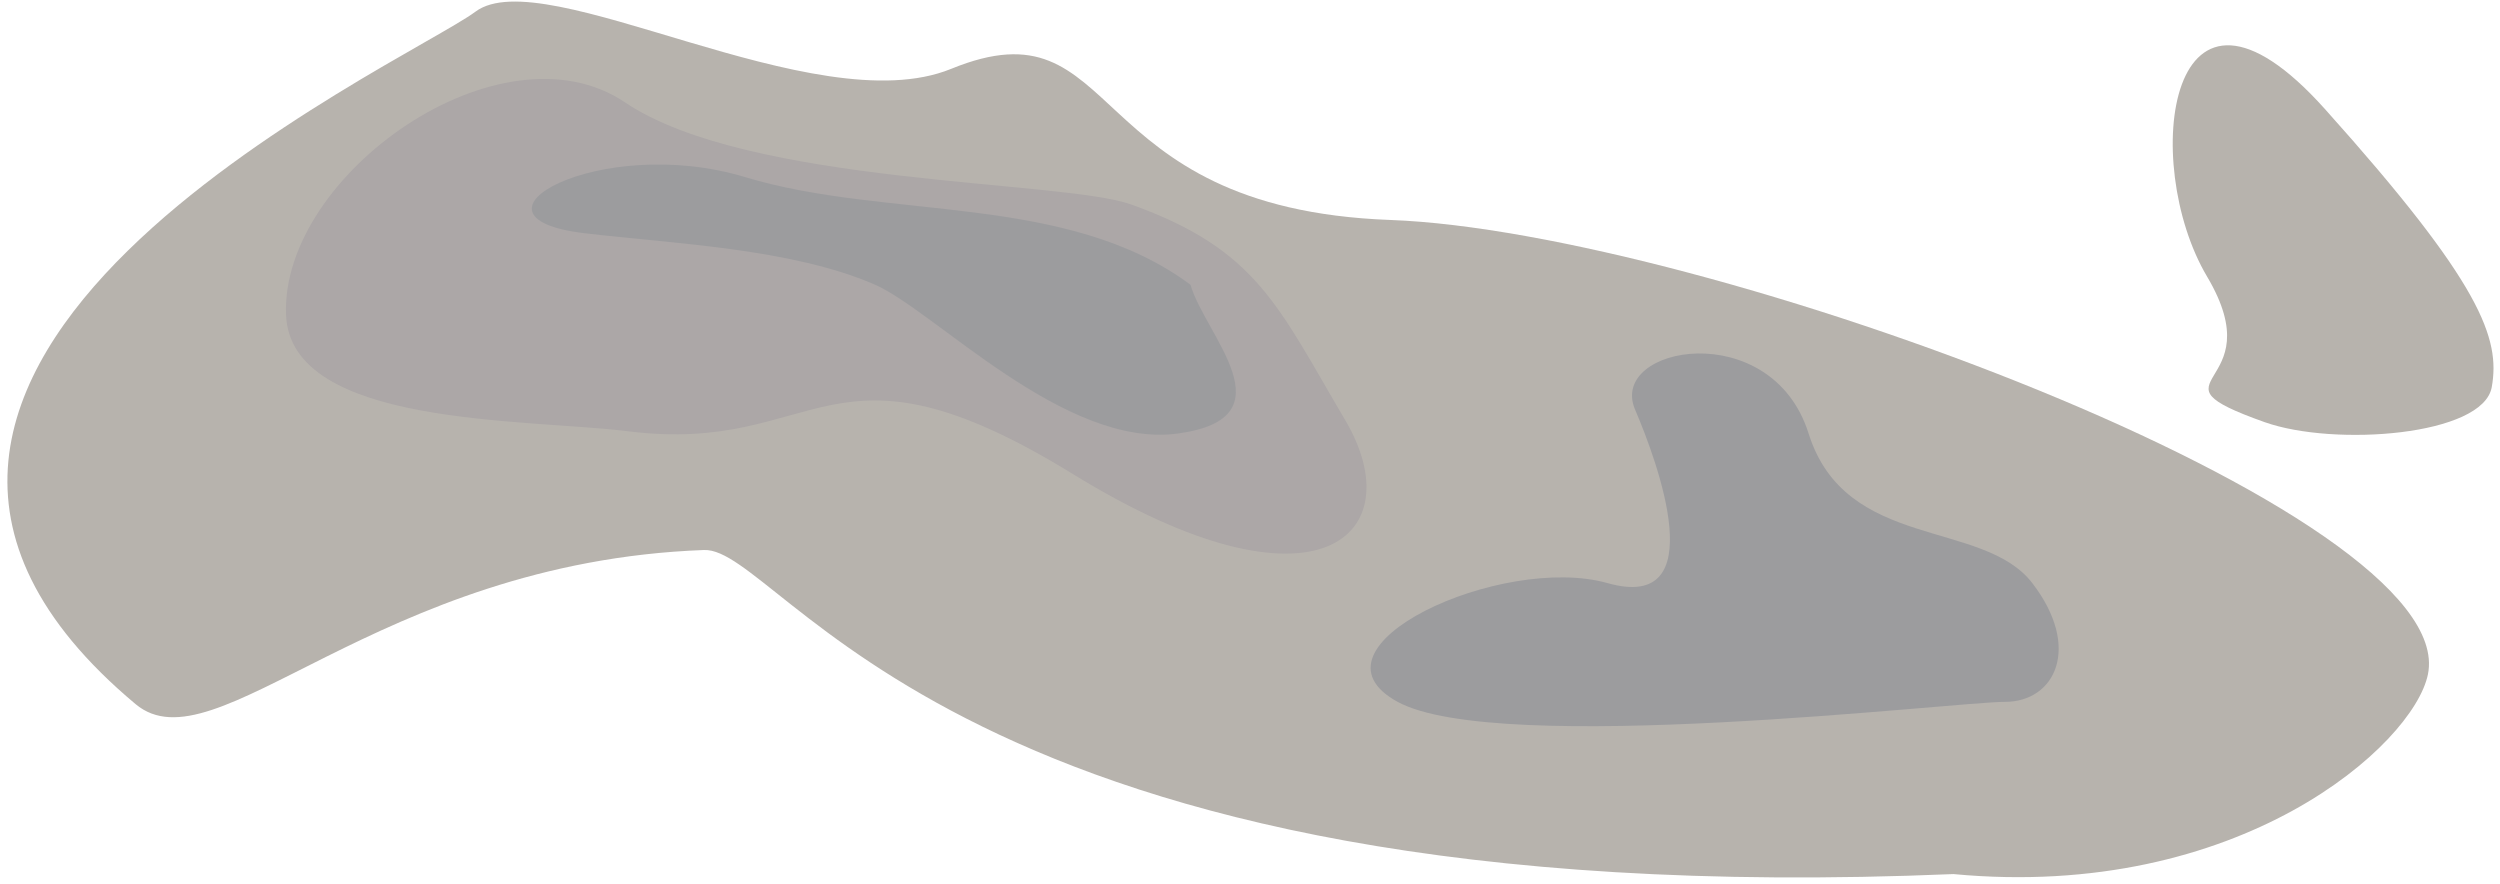
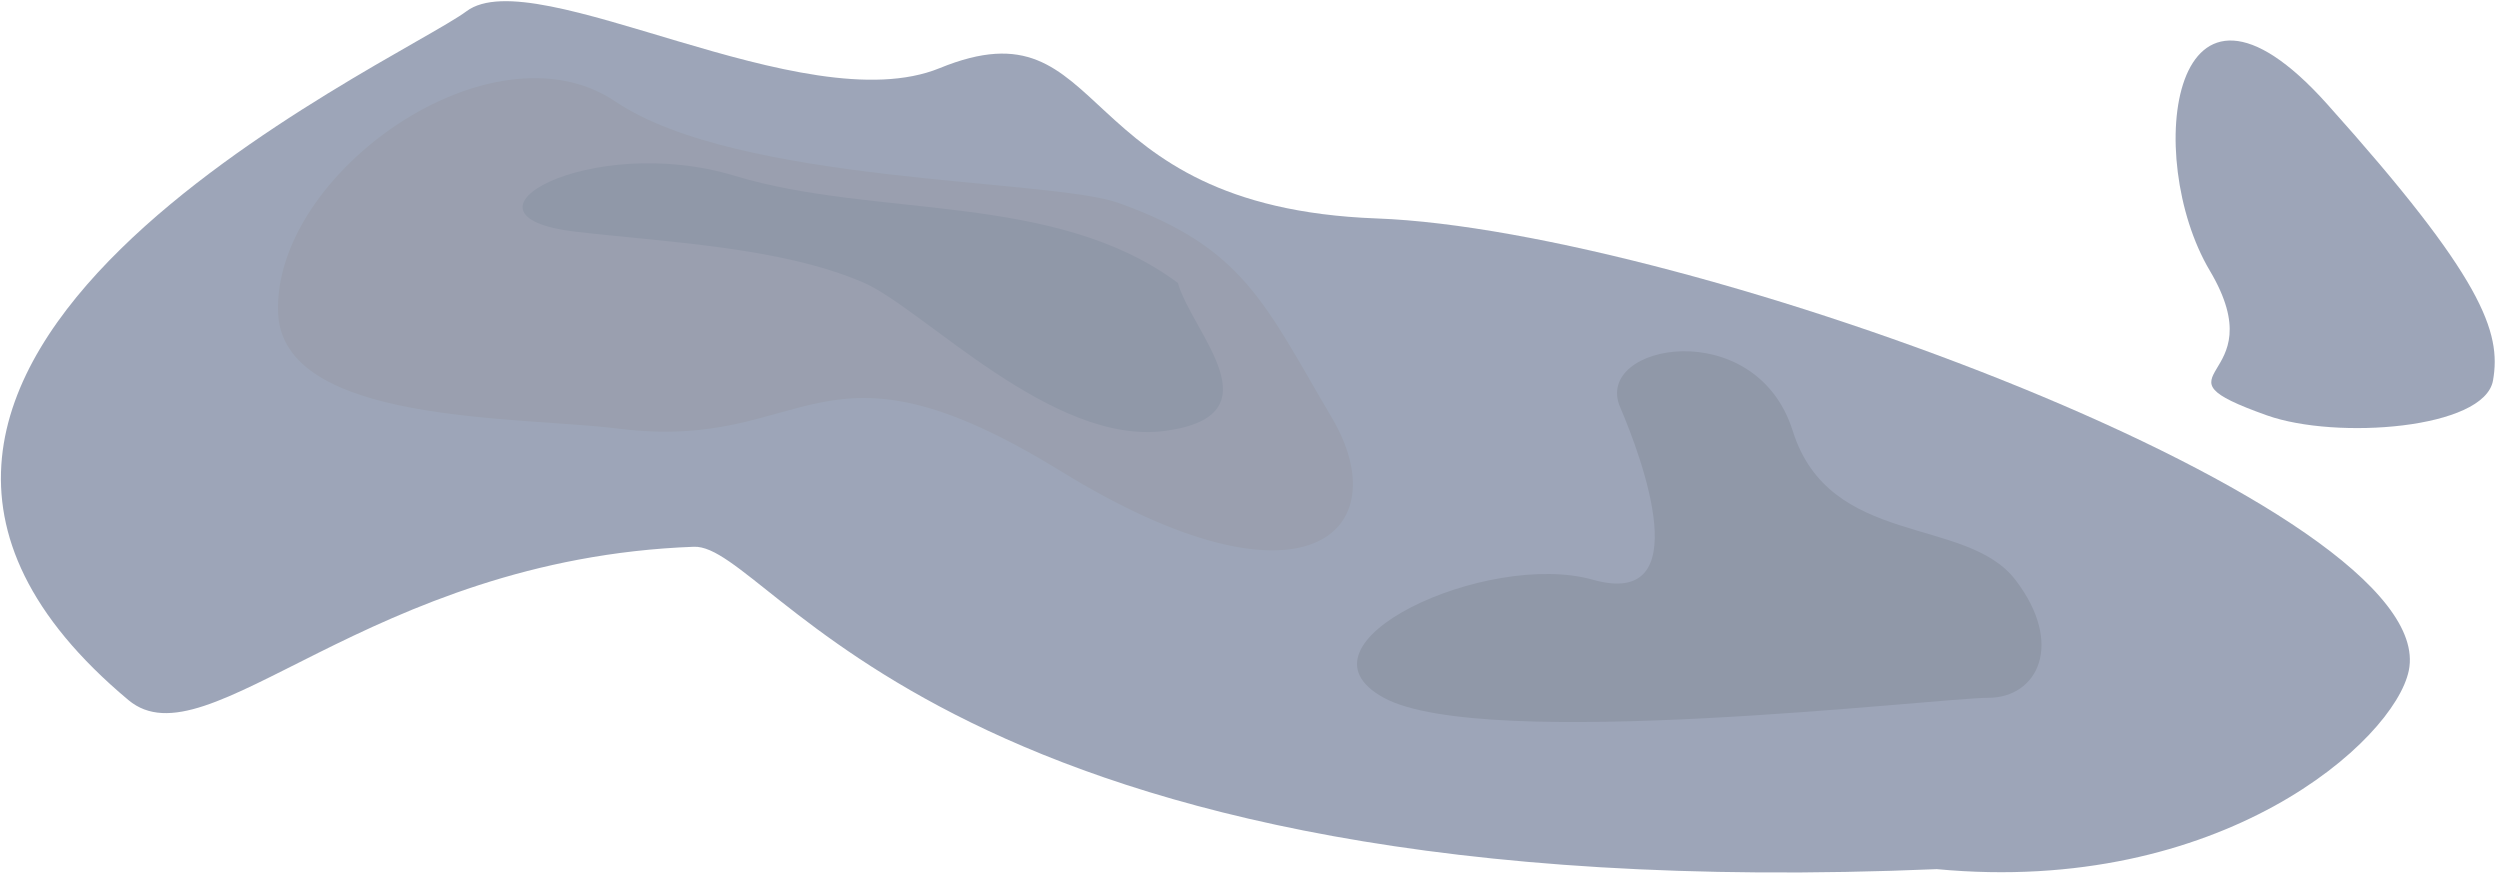
- <svg xmlns="http://www.w3.org/2000/svg" width="382" height="135" viewBox="0 0 382 135" fill="none">
-   <g style="mix-blend-mode:multiply" opacity="0.6">
-     <path fill-rule="evenodd" clip-rule="evenodd" d="M212.465 33.612C164.675 31.85 171.882 -0.334 145.321 10.526C124.509 19.019 83.168 -6.07 72.647 1.785C61.96 9.757 -41.014 55.943 20.715 107.588C32.897 117.786 57.378 85.897 107.572 84.042C119.804 83.591 145.321 140.031 298.484 133.559C342.129 137.674 368.757 113.829 370.984 103.059C376.122 78.169 260.255 35.375 212.465 33.612Z" fill="#878077" />
-     <path d="M249.84 62.59C253.189 70.405 261.851 93.682 245.653 89.104C229.456 84.526 198.208 98.872 213.558 107.244C228.908 115.617 298.68 107.244 306.355 107.244C314.03 107.244 318.107 98.946 310.541 89.104C302.976 79.261 282.007 84.206 276.353 66.237C270.699 48.268 245.653 52.822 249.84 62.59Z" fill="#5A5A5E" />
-     <path fill-rule="evenodd" clip-rule="evenodd" d="M205.559 64.219C195.261 46.774 192.126 38.155 172.843 31.247C162.211 27.448 114.407 28.396 95.504 15.647C76.601 2.898 42.91 26.646 43.708 48.084C44.348 65.272 80.475 63.955 95.999 65.899C125.568 69.597 126.416 49.335 163.952 72.441C201.489 95.546 215.857 81.665 205.559 64.219Z" fill="#746C6C" />
-     <path fill-rule="evenodd" clip-rule="evenodd" d="M337.244 42.267C347.582 59.689 326.744 57.645 346.043 64.507C356.683 68.282 379.42 66.594 380.742 59.147C382.064 51.7 379.194 43.365 355.24 16.651C331.287 -10.064 326.906 24.846 337.244 42.267Z" fill="#878077" />
-     <path fill-rule="evenodd" clip-rule="evenodd" d="M181.91 43.516C162.954 29.43 135.608 33.658 113.833 27.058C91.646 20.347 68.651 33.192 89.352 35.64C102.891 37.242 120.815 37.943 133.587 43.448C142.779 47.411 162.641 68.629 180.016 66.237C197.392 63.845 184.114 51.201 181.91 43.516Z" fill="#5A5A5E" />
+ <svg xmlns="http://www.w3.org/2000/svg" width="384" height="135" viewBox="0 0 384 135" fill="none">
+   <g opacity="0.5">
+     <path fill-rule="evenodd" clip-rule="evenodd" d="M211.473 33.553C163.684 31.791 170.89 -0.393 144.329 10.467C123.517 18.96 82.176 -6.129 71.656 1.726C60.968 9.698 -42.006 55.883 19.723 107.529C31.905 117.727 56.387 85.838 106.581 83.983C118.812 83.532 144.329 139.972 297.492 133.5C341.137 137.615 367.766 113.77 369.992 103C375.13 78.11 259.263 35.316 211.473 33.553Z" fill="#3B4C71" />
+     <path d="M248.848 62.531C252.197 70.346 260.859 93.623 244.662 89.045C228.464 84.467 197.217 98.813 212.566 107.185C227.916 115.558 297.688 107.185 305.363 107.185C313.038 107.185 317.115 98.887 309.55 89.045C301.984 79.202 281.015 84.147 275.361 66.177C269.707 48.209 244.662 52.763 248.848 62.531Z" fill="#223152" />
+     <path fill-rule="evenodd" clip-rule="evenodd" d="M204.568 64.16C194.27 46.715 191.134 38.096 171.851 31.188C161.219 27.389 113.415 28.337 94.512 15.588C75.609 2.839 41.918 26.587 42.716 48.025C43.357 65.213 79.483 63.896 95.007 65.84C124.576 69.538 125.424 49.276 162.961 72.381C200.497 95.486 214.865 81.606 204.568 64.16Z" fill="#35405F" />
+     <path fill-rule="evenodd" clip-rule="evenodd" d="M339.426 41.571C349.764 58.992 328.926 56.948 348.225 63.81C358.865 67.585 381.602 65.898 382.924 58.45C384.246 51.003 381.376 42.669 357.422 15.954C333.469 -10.761 329.088 24.15 339.426 41.571Z" fill="#3B4C71" />
+     <path fill-rule="evenodd" clip-rule="evenodd" d="M180.919 43.457C161.962 29.371 134.616 33.599 112.841 26.999C90.654 20.288 67.659 33.133 88.36 35.581C101.899 37.183 119.824 37.884 132.596 43.389C141.788 47.352 161.649 68.57 179.024 66.178C196.4 63.786 183.123 51.142 180.919 43.457Z" fill="#223152" />
  </g>
</svg>
